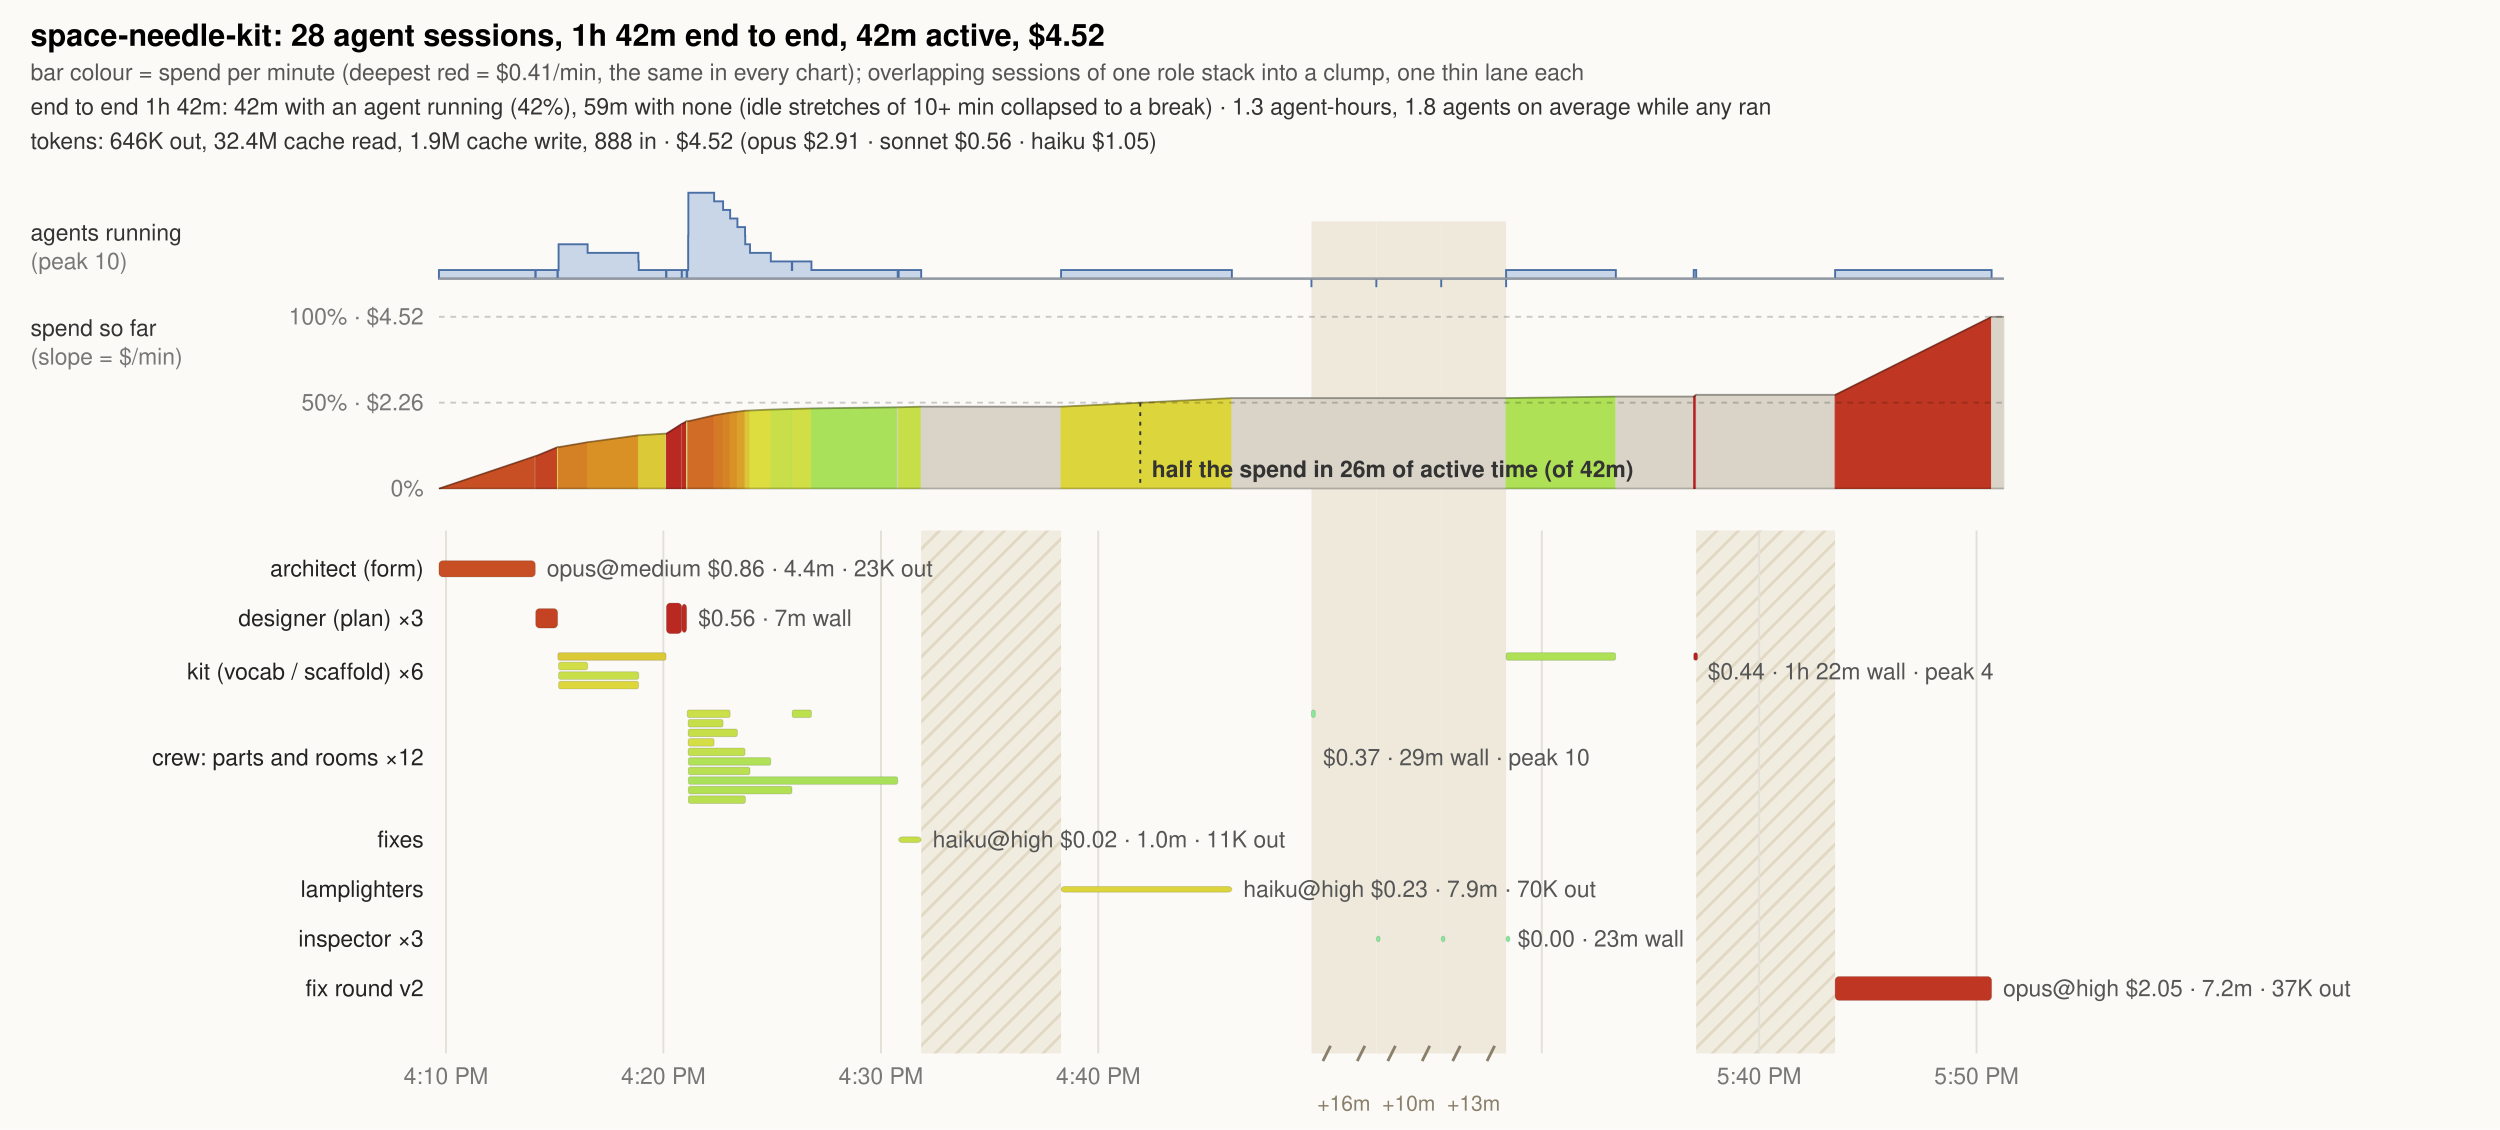
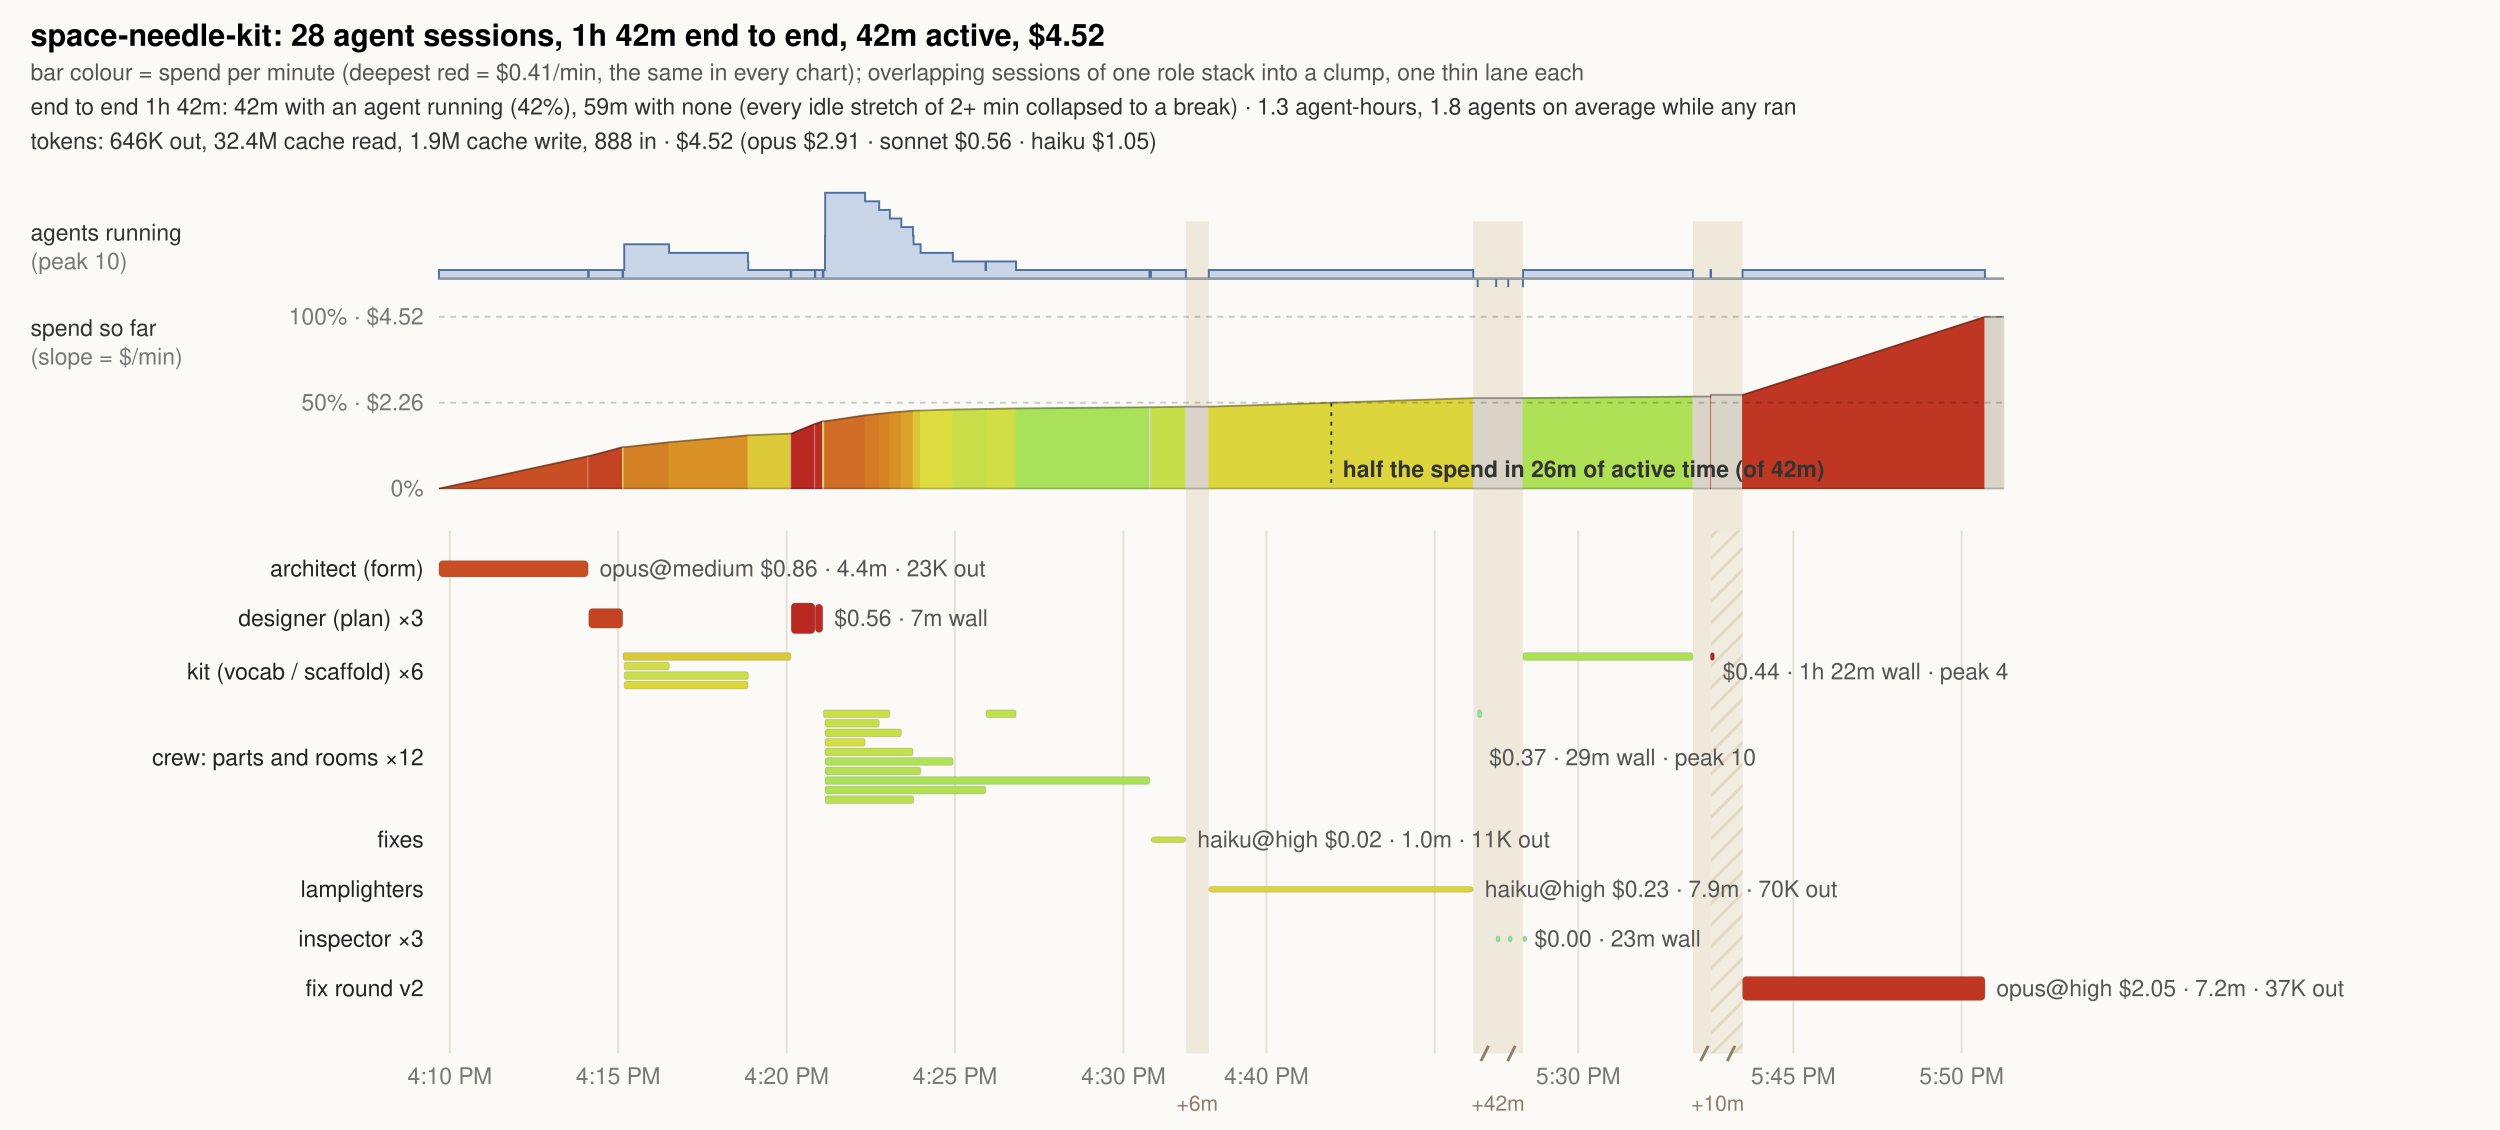
<svg xmlns="http://www.w3.org/2000/svg" width="1310" height="592" font-family="Helvetica,Arial,sans-serif" font-size="12">
  <defs>
    <pattern id="idle" width="8" height="8" patternUnits="userSpaceOnUse" patternTransform="rotate(45)">
      <rect width="8" height="8" fill="#f1ece0" />
      <line x1="0" y1="0" x2="0" y2="8" stroke="#e2d9c4" stroke-width="3" />
    </pattern>
  </defs>
  <rect width="100%" height="100%" fill="#fbfaf7" />
-   <rect x="687.2" y="116" width="34.0" height="436" fill="#efe9dc" />
-   <rect x="721.2" y="116" width="34.0" height="436" fill="#efe9dc" />
-   <rect x="755.2" y="116" width="34.0" height="436" fill="#efe9dc" />
+   <rect x="621.4" y="116" width="12.0" height="436" fill="#efe9dc" />
+   <rect x="772.0" y="116" width="26.0" height="436" fill="#efe9dc" />
+   <rect x="887.1" y="116" width="26.0" height="436" fill="#efe9dc" />
  <text x="16" y="24" font-size="16" font-weight="bold">space-needle-kit: 28 agent sessions, 1h 42m end to end, 42m active, $4.52</text>
  <text x="16" y="42" fill="#555">bar colour = spend per minute (deepest red = $0.41/min, the same in every chart); overlapping sessions of one role stack into a clump, one thin lane each</text>
-   <text x="16" y="60" fill="#333">end to end 1h 42m: 42m with an agent running (42%), 59m with none (idle stretches of 10+ min collapsed to a break) · 1.3 agent-hours, 1.8 agents on average while any ran</text>
+   <text x="16" y="60" fill="#333">end to end 1h 42m: 42m with an agent running (42%), 59m with none (every idle stretch of 2+ min collapsed to a break) · 1.3 agent-hours, 1.8 agents on average while any ran</text>
  <text x="16" y="78" fill="#333">tokens: 646K out, 32.4M cache read, 1.9M cache write, 888 in · $4.52 (opus $2.91 · sonnet $0.56 · haiku $1.05)</text>
  <text x="16" y="126" fill="#333">agents running</text>
  <text x="16" y="141" fill="#777">(peak 10)</text>
-   <polygon points="230,146 230.0,146.0 230.0,141.5 280.5,141.5 280.5,146.0 280.7,146.0 280.7,141.5 292.1,141.5 292.1,146.0 292.3,146.0 292.3,141.5 292.7,141.5 292.7,137.0 292.7,137.0 292.7,132.5 292.7,132.5 292.7,128.0 307.9,128.0 307.9,132.5 334.5,132.5 334.5,137.0 334.7,137.0 334.7,141.5 349.0,141.5 349.0,146.0 349.2,146.0 349.2,141.5 357.2,141.5 357.2,146.0 357.3,146.0 357.3,141.5 359.8,141.5 359.8,146.0 360.1,146.0 360.1,141.5 360.6,141.5 360.6,137.0 360.6,137.0 360.6,132.5 360.6,132.5 360.6,128.0 360.6,128.0 360.6,123.5 360.7,123.5 360.7,119.0 360.7,119.0 360.7,114.5 360.7,114.5 360.7,110.0 360.7,110.0 360.7,105.5 360.7,105.5 360.7,101.0 374.2,101.0 374.2,105.5 378.9,105.5 378.9,110.0 382.6,110.0 382.6,114.5 386.4,114.5 386.4,119.0 390.4,119.0 390.4,123.5 390.5,123.5 390.5,128.0 393.0,128.0 393.0,132.5 403.9,132.5 403.9,137.0 414.9,137.0 414.9,141.5 415.1,141.5 415.1,137.0 425.2,137.0 425.2,141.5 470.4,141.5 470.4,146.0 470.9,146.0 470.9,141.5 482.7,141.5 482.7,146.0 556.0,146.0 556.0,141.5 645.5,141.5 645.5,146.0 687.2,146.0 687.2,150.5 687.2,150.5 687.2,146.0 721.2,146.0 721.2,150.5 721.2,150.5 721.2,146.0 755.2,146.0 755.2,150.5 755.2,150.5 755.2,146.0 789.2,146.0 789.2,150.5 789.2,150.5 789.2,146.0 789.2,146.0 789.2,141.5 846.7,141.5 846.7,146.0 887.5,146.0 887.5,141.5 888.8,141.5 888.8,146.0 961.6,146.0 961.6,141.5 1043.6,141.5 1043.6,146.0 1050,146" fill="#c9d6e8" stroke="#4a6fa5" stroke-width="1" />
+   <polygon points="230,146 230.0,146.0 230.0,141.5 308.2,141.5 308.2,146.0 308.5,146.0 308.5,141.5 326.2,141.5 326.2,146.0 326.5,146.0 326.5,141.5 327.1,141.5 327.1,137.0 327.1,137.0 327.1,132.5 327.1,132.5 327.1,128.0 350.6,128.0 350.6,132.5 391.9,132.5 391.9,137.0 392.1,137.0 392.1,141.5 414.3,141.5 414.3,146.0 414.6,146.0 414.6,141.5 427.0,141.5 427.0,146.0 427.2,146.0 427.2,141.5 431.1,141.5 431.1,146.0 431.5,146.0 431.5,141.5 432.3,141.5 432.3,137.0 432.3,137.0 432.3,132.5 432.3,132.5 432.3,128.0 432.3,128.0 432.3,123.5 432.4,123.5 432.4,119.0 432.4,119.0 432.4,114.5 432.4,114.5 432.4,110.0 432.4,110.0 432.4,105.5 432.4,105.5 432.4,101.0 453.3,101.0 453.3,105.5 460.7,105.5 460.7,110.0 466.3,110.0 466.3,114.5 472.3,114.5 472.3,119.0 478.4,119.0 478.4,123.5 478.7,123.5 478.7,128.0 482.4,128.0 482.4,132.5 499.3,132.5 499.3,137.0 516.4,137.0 516.4,141.5 516.7,141.5 516.7,137.0 532.4,137.0 532.4,141.5 602.3,141.5 602.3,146.0 603.1,146.0 603.1,141.5 621.4,141.5 621.4,146.0 633.4,146.0 633.4,141.5 772.0,141.5 772.0,146.0 774.3,146.0 774.3,150.5 774.3,150.5 774.3,146.0 784.0,146.0 784.0,150.5 784.0,150.5 784.0,146.0 790.3,146.0 790.3,150.5 790.3,150.5 790.3,146.0 798.0,146.0 798.0,150.5 798.0,150.5 798.0,146.0 798.1,146.0 798.1,141.5 887.1,141.5 887.1,146.0 896.3,146.0 896.3,141.5 896.6,141.5 896.6,146.0 913.1,146.0 913.1,141.5 1040.1,141.5 1040.1,146.0 1050,146" fill="#c9d6e8" stroke="#4a6fa5" stroke-width="1" />
  <line x1="230" y1="146" x2="1050" y2="146" stroke="#999" />
-   <rect x="482.7" y="278" width="73.3" height="274" fill="url(#idle)" />
-   <rect x="888.8" y="278" width="72.8" height="274" fill="url(#idle)" />
-   <polygon points="230.0,256 230.0,256.0 280.5,239.0 280.5,256" fill="hsl(16,70%,46%)" stroke="hsl(16,70%,46%)" stroke-width="0.5" />
-   <polygon points="280.5,256 280.5,239.0 280.7,239.0 280.7,256" fill="#d9d4c7" stroke="#d9d4c7" stroke-width="0.5" />
-   <polygon points="280.7,256 280.7,239.0 292.1,234.3 292.1,256" fill="hsl(12,70%,45%)" stroke="hsl(12,70%,45%)" stroke-width="0.5" />
-   <polygon points="292.1,256 292.1,234.3 292.3,234.3 292.3,256" fill="#d9d4c7" stroke="#d9d4c7" stroke-width="0.5" />
-   <polygon points="292.3,256 292.3,234.3 292.7,234.3 292.7,256" fill="hsl(53,70%,54%)" stroke="hsl(53,70%,54%)" stroke-width="0.5" />
-   <polygon points="292.7,256 292.7,234.3 292.7,234.3 292.7,256" fill="hsl(43,70%,52%)" stroke="hsl(43,70%,52%)" stroke-width="0.5" />
-   <polygon points="292.7,256 292.7,234.3 292.7,234.3 292.7,256" fill="hsl(38,70%,51%)" stroke="hsl(38,70%,51%)" stroke-width="0.5" />
-   <polygon points="292.7,256 292.7,234.3 307.9,231.7 307.9,256" fill="hsl(31,70%,49%)" stroke="hsl(31,70%,49%)" stroke-width="0.5" />
-   <polygon points="307.9,256 307.9,231.7 334.5,228.1 334.5,256" fill="hsl(36,70%,50%)" stroke="hsl(36,70%,50%)" stroke-width="0.5" />
-   <polygon points="334.5,256 334.5,228.1 334.7,228.1 334.7,256" fill="hsl(45,70%,52%)" stroke="hsl(45,70%,52%)" stroke-width="0.5" />
-   <polygon points="334.7,256 334.7,228.1 349.0,227.2 349.0,256" fill="hsl(53,70%,54%)" stroke="hsl(53,70%,54%)" stroke-width="0.5" />
-   <polygon points="349.0,256 349.0,227.2 349.2,227.2 349.2,256" fill="#d9d4c7" stroke="#d9d4c7" stroke-width="0.5" />
-   <polygon points="349.2,256 349.2,227.2 357.2,222.1 357.2,256" fill="hsl(3,70%,43%)" stroke="hsl(3,70%,43%)" stroke-width="0.5" />
-   <polygon points="357.2,256 357.2,222.1 357.3,222.1 357.3,256" fill="#d9d4c7" stroke="#d9d4c7" stroke-width="0.5" />
-   <polygon points="357.3,256 357.3,222.1 359.8,220.7 359.8,256" fill="hsl(4,70%,43%)" stroke="hsl(4,70%,43%)" stroke-width="0.5" />
-   <polygon points="359.8,256 359.8,220.7 360.1,220.7 360.1,256" fill="#d9d4c7" stroke="#d9d4c7" stroke-width="0.5" />
-   <polygon points="360.1,256 360.1,220.7 360.6,220.7 360.6,256" fill="hsl(68,70%,58%)" stroke="hsl(68,70%,58%)" stroke-width="0.5" />
-   <polygon points="360.6,256 360.6,220.7 360.6,220.7 360.6,256" fill="hsl(55,70%,55%)" stroke="hsl(55,70%,55%)" stroke-width="0.5" />
-   <polygon points="360.6,256 360.6,220.7 360.6,220.7 360.6,256" fill="hsl(47,70%,53%)" stroke="hsl(47,70%,53%)" stroke-width="0.5" />
-   <polygon points="360.6,256 360.6,220.7 360.6,220.7 360.6,256" fill="hsl(39,70%,51%)" stroke="hsl(39,70%,51%)" stroke-width="0.5" />
-   <polygon points="360.6,256 360.6,220.7 360.7,220.7 360.7,256" fill="hsl(35,70%,50%)" stroke="hsl(35,70%,50%)" stroke-width="0.5" />
-   <polygon points="360.7,256 360.7,220.7 360.7,220.7 360.7,256" fill="hsl(33,70%,50%)" stroke="hsl(33,70%,50%)" stroke-width="0.5" />
-   <polygon points="360.7,256 360.7,220.7 360.7,220.7 360.7,256" fill="hsl(30,70%,49%)" stroke="hsl(30,70%,49%)" stroke-width="0.5" />
-   <polygon points="360.7,256 360.7,220.7 360.7,220.7 360.7,256" fill="hsl(29,70%,49%)" stroke="hsl(29,70%,49%)" stroke-width="0.5" />
-   <polygon points="360.7,256 360.7,220.7 360.7,220.7 360.7,256" fill="hsl(27,70%,48%)" stroke="hsl(27,70%,48%)" stroke-width="0.5" />
-   <polygon points="360.7,256 360.7,220.7 374.2,217.6 374.2,256" fill="hsl(25,70%,48%)" stroke="hsl(25,70%,48%)" stroke-width="0.5" />
-   <polygon points="374.2,256 374.2,217.6 378.9,216.8 378.9,256" fill="hsl(29,70%,49%)" stroke="hsl(29,70%,49%)" stroke-width="0.5" />
-   <polygon points="378.9,256 378.9,216.8 382.6,216.2 382.6,256" fill="hsl(32,70%,49%)" stroke="hsl(32,70%,49%)" stroke-width="0.5" />
-   <polygon points="382.6,256 382.6,216.2 386.4,215.7 386.4,256" fill="hsl(36,70%,50%)" stroke="hsl(36,70%,50%)" stroke-width="0.5" />
-   <polygon points="386.4,256 386.4,215.7 390.4,215.2 390.4,256" fill="hsl(41,70%,51%)" stroke="hsl(41,70%,51%)" stroke-width="0.5" />
-   <polygon points="390.4,256 390.4,215.2 390.5,215.2 390.5,256" fill="hsl(47,70%,53%)" stroke="hsl(47,70%,53%)" stroke-width="0.5" />
-   <polygon points="390.5,256 390.5,215.2 393.0,215.1 393.0,256" fill="hsl(52,70%,54%)" stroke="hsl(52,70%,54%)" stroke-width="0.5" />
-   <polygon points="393.0,256 393.0,215.1 403.9,214.6 403.9,256" fill="hsl(60,70%,56%)" stroke="hsl(60,70%,56%)" stroke-width="0.5" />
-   <polygon points="403.9,256 403.9,214.6 414.9,214.3 414.9,256" fill="hsl(69,70%,58%)" stroke="hsl(69,70%,58%)" stroke-width="0.5" />
-   <polygon points="414.9,256 414.9,214.3 415.1,214.3 415.1,256" fill="hsl(85,70%,62%)" stroke="hsl(85,70%,62%)" stroke-width="0.5" />
-   <polygon points="415.1,256 415.1,214.3 425.2,214.0 425.2,256" fill="hsl(65,70%,57%)" stroke="hsl(65,70%,57%)" stroke-width="0.5" />
-   <polygon points="425.2,256 425.2,214.0 470.4,213.4 470.4,256" fill="hsl(85,70%,62%)" stroke="hsl(85,70%,62%)" stroke-width="0.5" />
-   <polygon points="470.4,256 470.4,213.4 470.9,213.4 470.9,256" fill="#d9d4c7" stroke="#d9d4c7" stroke-width="0.5" />
-   <polygon points="470.9,256 470.9,213.4 482.7,213.1 482.7,256" fill="hsl(70,70%,58%)" stroke="hsl(70,70%,58%)" stroke-width="0.5" />
-   <polygon points="482.7,256 482.7,213.1 556.0,213.1 556.0,256" fill="#d9d4c7" stroke="#d9d4c7" stroke-width="0.5" />
-   <polygon points="556.0,256 556.0,213.1 645.5,208.6 645.5,256" fill="hsl(57,70%,55%)" stroke="hsl(57,70%,55%)" stroke-width="0.5" />
-   <polygon points="645.5,256 645.5,208.6 687.2,208.6 687.2,256" fill="#d9d4c7" stroke="#d9d4c7" stroke-width="0.5" />
-   <polygon points="687.2,256 687.2,208.6 721.2,208.6 721.2,256" fill="#d9d4c7" stroke="#d9d4c7" stroke-width="0.5" />
-   <polygon points="721.2,256 721.2,208.6 755.2,208.6 755.2,256" fill="#d9d4c7" stroke="#d9d4c7" stroke-width="0.5" />
-   <polygon points="755.2,256 755.2,208.6 789.2,208.6 789.2,256" fill="#d9d4c7" stroke="#d9d4c7" stroke-width="0.5" />
-   <polygon points="789.2,256 789.2,208.6 789.2,208.6 789.2,256" fill="#d9d4c7" stroke="#d9d4c7" stroke-width="0.5" />
-   <polygon points="789.2,256 789.2,208.6 846.7,207.8 846.7,256" fill="hsl(82,70%,61%)" stroke="hsl(82,70%,61%)" stroke-width="0.5" />
-   <polygon points="846.7,256 846.7,207.8 887.5,207.8 887.5,256" fill="#d9d4c7" stroke="#d9d4c7" stroke-width="0.5" />
-   <polygon points="887.5,256 887.5,207.8 888.8,206.9 888.8,256" fill="hsl(0,70%,42%)" stroke="hsl(0,70%,42%)" stroke-width="0.5" />
-   <polygon points="888.8,256 888.8,206.9 961.6,206.9 961.6,256" fill="#d9d4c7" stroke="#d9d4c7" stroke-width="0.5" />
-   <polygon points="961.6,256 961.6,206.9 1043.6,166.0 1043.6,256" fill="hsl(8,70%,44%)" stroke="hsl(8,70%,44%)" stroke-width="0.5" />
-   <polygon points="1043.6,256 1043.6,166.0 1050.0,166.0 1050.0,256" fill="#d9d4c7" stroke="#d9d4c7" stroke-width="0.5" />
-   <polyline points="230.0,256.0 280.5,239.0 280.5,239.0 280.7,239.0 280.7,239.0 292.1,234.3 292.1,234.3 292.3,234.3 292.3,234.3 292.7,234.3 292.7,234.3 292.7,234.3 292.7,234.3 292.7,234.3 292.7,234.3 307.9,231.7 307.9,231.7 334.5,228.1 334.5,228.1 334.7,228.1 334.7,228.1 349.0,227.2 349.0,227.2 349.2,227.2 349.2,227.2 357.2,222.1 357.2,222.1 357.3,222.1 357.3,222.1 359.8,220.7 359.8,220.7 360.1,220.7 360.1,220.7 360.6,220.7 360.6,220.7 360.6,220.7 360.6,220.7 360.6,220.7 360.6,220.7 360.6,220.7 360.6,220.7 360.7,220.7 360.7,220.7 360.7,220.7 360.7,220.7 360.7,220.7 360.7,220.7 360.7,220.7 360.7,220.7 360.7,220.7 360.7,220.7 374.2,217.6 374.2,217.6 378.9,216.8 378.9,216.8 382.6,216.2 382.6,216.2 386.4,215.7 386.4,215.7 390.4,215.2 390.4,215.2 390.5,215.2 390.5,215.2 393.0,215.1 393.0,215.1 403.9,214.6 403.9,214.6 414.9,214.3 414.9,214.3 415.1,214.3 415.1,214.3 425.2,214.0 425.2,214.0 470.4,213.4 470.4,213.4 470.9,213.4 470.9,213.4 482.7,213.1 482.7,213.1 556.0,213.1 556.0,213.1 645.5,208.6 645.5,208.6 687.2,208.6 687.2,208.6 721.2,208.6 721.2,208.6 755.2,208.6 755.2,208.6 789.2,208.6 789.2,208.6 789.2,208.6 789.2,208.6 846.7,207.8 846.7,207.8 887.5,207.8 887.5,207.8 888.8,206.9 888.8,206.9 961.6,206.9 961.6,206.9 1043.6,166.0 1043.6,166.0 1050.0,166.0" fill="none" stroke="#0005" stroke-width="1" />
+   <rect x="896.6" y="278" width="16.5" height="274" fill="url(#idle)" />
+   <polygon points="230.0,256 230.0,256.0 308.2,239.0 308.2,256" fill="hsl(16,70%,46%)" stroke="hsl(16,70%,46%)" stroke-width="0.5" />
+   <polygon points="308.2,256 308.2,239.0 308.5,239.0 308.5,256" fill="#d9d4c7" stroke="#d9d4c7" stroke-width="0.5" />
+   <polygon points="308.5,256 308.5,239.0 326.2,234.3 326.2,256" fill="hsl(12,70%,45%)" stroke="hsl(12,70%,45%)" stroke-width="0.5" />
+   <polygon points="326.2,256 326.2,234.3 326.5,234.3 326.5,256" fill="#d9d4c7" stroke="#d9d4c7" stroke-width="0.5" />
+   <polygon points="326.5,256 326.5,234.3 327.1,234.3 327.1,256" fill="hsl(53,70%,54%)" stroke="hsl(53,70%,54%)" stroke-width="0.5" />
+   <polygon points="327.1,256 327.1,234.3 327.1,234.3 327.1,256" fill="hsl(43,70%,52%)" stroke="hsl(43,70%,52%)" stroke-width="0.5" />
+   <polygon points="327.1,256 327.1,234.3 327.1,234.3 327.1,256" fill="hsl(38,70%,51%)" stroke="hsl(38,70%,51%)" stroke-width="0.5" />
+   <polygon points="327.1,256 327.1,234.3 350.6,231.7 350.6,256" fill="hsl(31,70%,49%)" stroke="hsl(31,70%,49%)" stroke-width="0.5" />
+   <polygon points="350.6,256 350.6,231.7 391.9,228.1 391.9,256" fill="hsl(36,70%,50%)" stroke="hsl(36,70%,50%)" stroke-width="0.5" />
+   <polygon points="391.9,256 391.9,228.1 392.1,228.1 392.1,256" fill="hsl(45,70%,52%)" stroke="hsl(45,70%,52%)" stroke-width="0.5" />
+   <polygon points="392.1,256 392.1,228.1 414.3,227.2 414.3,256" fill="hsl(53,70%,54%)" stroke="hsl(53,70%,54%)" stroke-width="0.5" />
+   <polygon points="414.3,256 414.3,227.2 414.6,227.2 414.6,256" fill="#d9d4c7" stroke="#d9d4c7" stroke-width="0.5" />
+   <polygon points="414.6,256 414.6,227.2 427.0,222.1 427.0,256" fill="hsl(3,70%,43%)" stroke="hsl(3,70%,43%)" stroke-width="0.5" />
+   <polygon points="427.0,256 427.0,222.1 427.2,222.1 427.2,256" fill="#d9d4c7" stroke="#d9d4c7" stroke-width="0.5" />
+   <polygon points="427.2,256 427.2,222.1 431.1,220.7 431.1,256" fill="hsl(4,70%,43%)" stroke="hsl(4,70%,43%)" stroke-width="0.5" />
+   <polygon points="431.1,256 431.1,220.7 431.5,220.7 431.5,256" fill="#d9d4c7" stroke="#d9d4c7" stroke-width="0.5" />
+   <polygon points="431.5,256 431.5,220.7 432.3,220.7 432.3,256" fill="hsl(68,70%,58%)" stroke="hsl(68,70%,58%)" stroke-width="0.5" />
+   <polygon points="432.3,256 432.3,220.7 432.3,220.7 432.3,256" fill="hsl(55,70%,55%)" stroke="hsl(55,70%,55%)" stroke-width="0.5" />
+   <polygon points="432.3,256 432.3,220.7 432.3,220.7 432.3,256" fill="hsl(47,70%,53%)" stroke="hsl(47,70%,53%)" stroke-width="0.5" />
+   <polygon points="432.3,256 432.3,220.7 432.3,220.7 432.3,256" fill="hsl(39,70%,51%)" stroke="hsl(39,70%,51%)" stroke-width="0.5" />
+   <polygon points="432.3,256 432.3,220.7 432.4,220.7 432.4,256" fill="hsl(35,70%,50%)" stroke="hsl(35,70%,50%)" stroke-width="0.5" />
+   <polygon points="432.4,256 432.4,220.7 432.4,220.7 432.4,256" fill="hsl(33,70%,50%)" stroke="hsl(33,70%,50%)" stroke-width="0.5" />
+   <polygon points="432.4,256 432.4,220.7 432.4,220.7 432.4,256" fill="hsl(30,70%,49%)" stroke="hsl(30,70%,49%)" stroke-width="0.5" />
+   <polygon points="432.4,256 432.4,220.7 432.4,220.7 432.4,256" fill="hsl(29,70%,49%)" stroke="hsl(29,70%,49%)" stroke-width="0.5" />
+   <polygon points="432.4,256 432.4,220.7 432.4,220.7 432.4,256" fill="hsl(27,70%,48%)" stroke="hsl(27,70%,48%)" stroke-width="0.5" />
+   <polygon points="432.4,256 432.4,220.7 453.3,217.6 453.3,256" fill="hsl(25,70%,48%)" stroke="hsl(25,70%,48%)" stroke-width="0.5" />
+   <polygon points="453.3,256 453.3,217.6 460.7,216.8 460.7,256" fill="hsl(29,70%,49%)" stroke="hsl(29,70%,49%)" stroke-width="0.5" />
+   <polygon points="460.7,256 460.7,216.8 466.3,216.2 466.3,256" fill="hsl(32,70%,49%)" stroke="hsl(32,70%,49%)" stroke-width="0.5" />
+   <polygon points="466.3,256 466.3,216.2 472.3,215.7 472.3,256" fill="hsl(36,70%,50%)" stroke="hsl(36,70%,50%)" stroke-width="0.5" />
+   <polygon points="472.3,256 472.3,215.7 478.4,215.2 478.4,256" fill="hsl(41,70%,51%)" stroke="hsl(41,70%,51%)" stroke-width="0.5" />
+   <polygon points="478.4,256 478.4,215.2 478.7,215.2 478.7,256" fill="hsl(47,70%,53%)" stroke="hsl(47,70%,53%)" stroke-width="0.5" />
+   <polygon points="478.7,256 478.7,215.2 482.4,215.1 482.4,256" fill="hsl(52,70%,54%)" stroke="hsl(52,70%,54%)" stroke-width="0.5" />
+   <polygon points="482.4,256 482.4,215.1 499.3,214.6 499.3,256" fill="hsl(60,70%,56%)" stroke="hsl(60,70%,56%)" stroke-width="0.5" />
+   <polygon points="499.3,256 499.3,214.6 516.4,214.3 516.4,256" fill="hsl(69,70%,58%)" stroke="hsl(69,70%,58%)" stroke-width="0.5" />
+   <polygon points="516.4,256 516.4,214.3 516.7,214.3 516.7,256" fill="hsl(85,70%,62%)" stroke="hsl(85,70%,62%)" stroke-width="0.5" />
+   <polygon points="516.7,256 516.7,214.3 532.4,214.0 532.4,256" fill="hsl(65,70%,57%)" stroke="hsl(65,70%,57%)" stroke-width="0.5" />
+   <polygon points="532.4,256 532.4,214.0 602.3,213.4 602.3,256" fill="hsl(85,70%,62%)" stroke="hsl(85,70%,62%)" stroke-width="0.5" />
+   <polygon points="602.3,256 602.3,213.4 603.1,213.4 603.1,256" fill="#d9d4c7" stroke="#d9d4c7" stroke-width="0.5" />
+   <polygon points="603.1,256 603.1,213.4 621.4,213.1 621.4,256" fill="hsl(70,70%,58%)" stroke="hsl(70,70%,58%)" stroke-width="0.5" />
+   <polygon points="621.4,256 621.4,213.1 633.4,213.1 633.4,256" fill="#d9d4c7" stroke="#d9d4c7" stroke-width="0.5" />
+   <polygon points="633.4,256 633.4,213.1 772.0,208.6 772.0,256" fill="hsl(57,70%,55%)" stroke="hsl(57,70%,55%)" stroke-width="0.5" />
+   <polygon points="772.0,256 772.0,208.6 774.3,208.6 774.3,256" fill="#d9d4c7" stroke="#d9d4c7" stroke-width="0.5" />
+   <polygon points="774.3,256 774.3,208.6 784.0,208.6 784.0,256" fill="#d9d4c7" stroke="#d9d4c7" stroke-width="0.5" />
+   <polygon points="784.0,256 784.0,208.6 790.3,208.6 790.3,256" fill="#d9d4c7" stroke="#d9d4c7" stroke-width="0.5" />
+   <polygon points="790.3,256 790.3,208.6 798.0,208.6 798.0,256" fill="#d9d4c7" stroke="#d9d4c7" stroke-width="0.5" />
+   <polygon points="798.0,256 798.0,208.6 798.1,208.6 798.1,256" fill="#d9d4c7" stroke="#d9d4c7" stroke-width="0.5" />
+   <polygon points="798.1,256 798.1,208.6 887.1,207.8 887.1,256" fill="hsl(82,70%,61%)" stroke="hsl(82,70%,61%)" stroke-width="0.5" />
+   <polygon points="887.1,256 887.1,207.8 896.3,207.8 896.3,256" fill="#d9d4c7" stroke="#d9d4c7" stroke-width="0.5" />
+   <polygon points="896.3,256 896.3,207.8 896.6,206.9 896.6,256" fill="hsl(0,70%,42%)" stroke="hsl(0,70%,42%)" stroke-width="0.5" />
+   <polygon points="896.6,256 896.6,206.9 913.1,206.9 913.1,256" fill="#d9d4c7" stroke="#d9d4c7" stroke-width="0.5" />
+   <polygon points="913.1,256 913.1,206.9 1040.1,166.0 1040.1,256" fill="hsl(8,70%,44%)" stroke="hsl(8,70%,44%)" stroke-width="0.5" />
+   <polygon points="1040.1,256 1040.1,166.0 1050.0,166.0 1050.0,256" fill="#d9d4c7" stroke="#d9d4c7" stroke-width="0.5" />
+   <polyline points="230.0,256.0 308.2,239.0 308.2,239.0 308.5,239.0 308.5,239.0 326.2,234.3 326.2,234.3 326.5,234.3 326.5,234.3 327.1,234.3 327.1,234.3 327.1,234.3 327.1,234.3 327.1,234.3 327.1,234.3 350.6,231.7 350.6,231.7 391.9,228.1 391.9,228.1 392.1,228.1 392.1,228.1 414.3,227.2 414.3,227.2 414.6,227.2 414.6,227.2 427.0,222.1 427.0,222.1 427.2,222.1 427.2,222.1 431.1,220.7 431.1,220.7 431.5,220.7 431.5,220.7 432.3,220.7 432.3,220.7 432.3,220.7 432.3,220.7 432.3,220.7 432.3,220.7 432.3,220.7 432.3,220.7 432.4,220.7 432.4,220.7 432.4,220.7 432.4,220.7 432.4,220.7 432.4,220.7 432.4,220.7 432.4,220.7 432.4,220.7 432.4,220.7 453.3,217.6 453.3,217.6 460.7,216.8 460.7,216.8 466.3,216.2 466.3,216.2 472.3,215.7 472.3,215.7 478.4,215.2 478.4,215.2 478.7,215.2 478.7,215.2 482.4,215.1 482.4,215.1 499.3,214.6 499.3,214.6 516.4,214.3 516.4,214.3 516.7,214.3 516.7,214.3 532.4,214.0 532.4,214.0 602.3,213.4 602.3,213.4 603.1,213.4 603.1,213.4 621.4,213.1 621.4,213.1 633.4,213.1 633.4,213.1 772.0,208.6 772.0,208.6 774.3,208.6 774.3,208.6 784.0,208.6 784.0,208.6 790.3,208.6 790.3,208.6 798.0,208.6 798.0,208.6 798.1,208.6 798.1,208.6 887.1,207.8 887.1,207.8 896.3,207.8 896.3,207.8 896.6,206.9 896.6,206.9 913.1,206.9 913.1,206.9 1040.1,166.0 1040.1,166.0 1050.0,166.0" fill="none" stroke="#0005" stroke-width="1" />
  <text x="16" y="176" fill="#333">spend so far</text>
  <text x="16" y="191" fill="#777">(slope = $/min)</text>
  <line x1="230" y1="256" x2="1050" y2="256" stroke="#0003" stroke-dasharray="" />
  <text x="222" y="260" text-anchor="end" fill="#777">0%</text>
  <line x1="230" y1="211" x2="1050" y2="211" stroke="#0003" stroke-dasharray="3 3" />
  <text x="222" y="215" text-anchor="end" fill="#777">50% · $2.26</text>
  <line x1="230" y1="166" x2="1050" y2="166" stroke="#0003" stroke-dasharray="3 3" />
  <text x="222" y="170" text-anchor="end" fill="#777">100% · $4.52</text>
-   <line x1="597.5" y1="211" x2="597.5" y2="256" stroke="#333" stroke-dasharray="2 3" />
-   <text x="603.5" y="250" fill="#333" font-weight="bold">half the spend in 26m of active time (of 42m)</text>
-   <line x1="233.7" y1="278" x2="233.7" y2="552" stroke="#e3e0d8" />
-   <text x="233.7" y="568" text-anchor="middle" fill="#777">4:10 PM</text>
-   <line x1="347.6" y1="278" x2="347.6" y2="552" stroke="#e3e0d8" />
-   <text x="347.6" y="568" text-anchor="middle" fill="#777">4:20 PM</text>
-   <line x1="461.6" y1="278" x2="461.6" y2="552" stroke="#e3e0d8" />
-   <text x="461.6" y="568" text-anchor="middle" fill="#777">4:30 PM</text>
-   <line x1="575.5" y1="278" x2="575.5" y2="552" stroke="#e3e0d8" />
-   <text x="575.5" y="568" text-anchor="middle" fill="#777">4:40 PM</text>
-   <path d="M693.2,556 l4,-8 M711.2,556 l4,-8" stroke="#8a7f6a" stroke-width="1.5" />
-   <text x="704.2" y="582" text-anchor="middle" fill="#8a7f6a" font-size="11">+16m</text>
-   <path d="M727.2,556 l4,-8 M745.2,556 l4,-8" stroke="#8a7f6a" stroke-width="1.5" />
-   <text x="738.2" y="582" text-anchor="middle" fill="#8a7f6a" font-size="11">+10m</text>
-   <path d="M761.2,556 l4,-8 M779.2,556 l4,-8" stroke="#8a7f6a" stroke-width="1.5" />
-   <text x="772.2" y="582" text-anchor="middle" fill="#8a7f6a" font-size="11">+13m</text>
-   <line x1="807.9" y1="278" x2="807.9" y2="552" stroke="#e3e0d8" />
-   <line x1="921.8" y1="278" x2="921.8" y2="552" stroke="#e3e0d8" />
-   <text x="921.8" y="568" text-anchor="middle" fill="#777">5:40 PM</text>
-   <line x1="1035.7" y1="278" x2="1035.7" y2="552" stroke="#e3e0d8" />
-   <text x="1035.7" y="568" text-anchor="middle" fill="#777">5:50 PM</text>
+   <line x1="697.6" y1="211" x2="697.6" y2="256" stroke="#333" stroke-dasharray="2 3" />
+   <text x="703.6" y="250" fill="#333" font-weight="bold">half the spend in 26m of active time (of 42m)</text>
+   <line x1="235.7" y1="278" x2="235.7" y2="552" stroke="#e3e0d8" />
+   <text x="235.7" y="568" text-anchor="middle" fill="#777">4:10 PM</text>
+   <line x1="323.9" y1="278" x2="323.9" y2="552" stroke="#e3e0d8" />
+   <text x="323.9" y="568" text-anchor="middle" fill="#777">4:15 PM</text>
+   <line x1="412.2" y1="278" x2="412.2" y2="552" stroke="#e3e0d8" />
+   <text x="412.2" y="568" text-anchor="middle" fill="#777">4:20 PM</text>
+   <line x1="500.4" y1="278" x2="500.4" y2="552" stroke="#e3e0d8" />
+   <text x="500.4" y="568" text-anchor="middle" fill="#777">4:25 PM</text>
+   <line x1="588.7" y1="278" x2="588.7" y2="552" stroke="#e3e0d8" />
+   <text x="588.7" y="568" text-anchor="middle" fill="#777">4:30 PM</text>
+   <line x1="663.6" y1="278" x2="663.6" y2="552" stroke="#e3e0d8" />
+   <text x="663.6" y="568" text-anchor="middle" fill="#777">4:40 PM</text>
+   <line x1="751.8" y1="278" x2="751.8" y2="552" stroke="#e3e0d8" />
+   <path d="M776.0,556 l4,-8 M790.0,556 l4,-8" stroke="#8a7f6a" stroke-width="1.5" />
+   <line x1="827.0" y1="278" x2="827.0" y2="552" stroke="#e3e0d8" />
+   <text x="827.0" y="568" text-anchor="middle" fill="#777">5:30 PM</text>
+   <path d="M891.1,556 l4,-8 M905.1,556 l4,-8" stroke="#8a7f6a" stroke-width="1.5" />
+   <line x1="939.7" y1="278" x2="939.7" y2="552" stroke="#e3e0d8" />
+   <text x="939.7" y="568" text-anchor="middle" fill="#777">5:45 PM</text>
+   <line x1="1027.9" y1="278" x2="1027.9" y2="552" stroke="#e3e0d8" />
+   <text x="1027.9" y="568" text-anchor="middle" fill="#777">5:50 PM</text>
+   <text x="785.0" y="582" text-anchor="middle" fill="#8a7f6a" font-size="11">+42m</text>
+   <text x="900.1" y="582" text-anchor="middle" fill="#8a7f6a" font-size="11">+10m</text>
+   <text x="627.4" y="582" text-anchor="middle" fill="#8a7f6a" font-size="11">+6m</text>
  <text x="222" y="302" text-anchor="end" fill="#222">architect (form)</text>
-   <rect x="230.0" y="293.8" width="50.5" height="8.5" rx="2" fill="hsl(16,70%,46%)" stroke="#0002" stroke-width="0.5" />
-   <text x="286.5" y="302" fill="#555">opus@medium $0.86 · 4.4m · 23K out</text>
+   <rect x="230.0" y="293.8" width="78.2" height="8.5" rx="2" fill="hsl(16,70%,46%)" stroke="#0002" stroke-width="0.5" />
+   <text x="314.2" y="302" fill="#555">opus@medium $0.86 · 4.4m · 23K out</text>
  <text x="222" y="328" text-anchor="end" fill="#222">designer (plan) ×3</text>
-   <rect x="280.7" y="318.9" width="11.5" height="10.2" rx="2" fill="hsl(12,70%,45%)" stroke="#0002" stroke-width="0.5" />
-   <rect x="349.2" y="316.0" width="8.0" height="16.0" rx="2" fill="hsl(3,70%,43%)" stroke="#0002" stroke-width="0.5" />
-   <rect x="357.3" y="316.6" width="2.5" height="14.8" rx="2" fill="hsl(4,70%,43%)" stroke="#0002" stroke-width="0.5" />
-   <text x="365.8" y="328" fill="#555">$0.56 · 7m wall</text>
+   <rect x="308.5" y="318.9" width="17.8" height="10.2" rx="2" fill="hsl(12,70%,45%)" stroke="#0002" stroke-width="0.5" />
+   <rect x="414.6" y="316.0" width="12.4" height="16.0" rx="2" fill="hsl(3,70%,43%)" stroke="#0002" stroke-width="0.5" />
+   <rect x="427.2" y="316.6" width="3.9" height="14.8" rx="2" fill="hsl(4,70%,43%)" stroke="#0002" stroke-width="0.5" />
+   <text x="437.1" y="328" fill="#555">$0.56 · 7m wall</text>
  <text x="222" y="356" text-anchor="end" fill="#222">kit (vocab / scaffold) ×6</text>
-   <rect x="292.3" y="342.0" width="56.7" height="4.0" rx="1" fill="hsl(53,70%,54%)" stroke="#0002" stroke-width="0.5" />
-   <rect x="292.7" y="347.0" width="15.2" height="4.0" rx="1" fill="hsl(65,70%,57%)" stroke="#0002" stroke-width="0.5" />
-   <rect x="292.7" y="352.0" width="42.0" height="4.0" rx="1" fill="hsl(69,70%,58%)" stroke="#0002" stroke-width="0.5" />
-   <rect x="292.7" y="357.0" width="41.9" height="4.0" rx="1" fill="hsl(58,70%,55%)" stroke="#0002" stroke-width="0.5" />
-   <rect x="789.2" y="342.0" width="57.4" height="4.0" rx="1" fill="hsl(82,70%,61%)" stroke="#0002" stroke-width="0.5" />
-   <rect x="887.5" y="342.0" width="2.0" height="4.0" rx="1" fill="hsl(0,70%,42%)" stroke="#0002" stroke-width="0.5" />
-   <text x="894.8" y="356" fill="#555">$0.44 · 1h 22m wall · peak 4</text>
+   <rect x="326.5" y="342.0" width="87.9" height="4.0" rx="1" fill="hsl(53,70%,54%)" stroke="#0002" stroke-width="0.5" />
+   <rect x="327.1" y="347.0" width="23.6" height="4.0" rx="1" fill="hsl(65,70%,57%)" stroke="#0002" stroke-width="0.5" />
+   <rect x="327.1" y="352.0" width="65.0" height="4.0" rx="1" fill="hsl(69,70%,58%)" stroke="#0002" stroke-width="0.5" />
+   <rect x="327.1" y="357.0" width="64.8" height="4.0" rx="1" fill="hsl(58,70%,55%)" stroke="#0002" stroke-width="0.5" />
+   <rect x="798.1" y="342.0" width="88.9" height="4.0" rx="1" fill="hsl(82,70%,61%)" stroke="#0002" stroke-width="0.5" />
+   <rect x="896.3" y="342.0" width="2.0" height="4.0" rx="1" fill="hsl(0,70%,42%)" stroke="#0002" stroke-width="0.5" />
+   <text x="902.6" y="356" fill="#555">$0.44 · 1h 22m wall · peak 4</text>
  <text x="222" y="401" text-anchor="end" fill="#222">crew: parts and rooms ×12</text>
-   <rect x="360.1" y="372.0" width="22.5" height="4.0" rx="1" fill="hsl(68,70%,58%)" stroke="#0002" stroke-width="0.5" />
-   <rect x="360.6" y="377.0" width="18.3" height="4.0" rx="1" fill="hsl(70,70%,58%)" stroke="#0002" stroke-width="0.5" />
-   <rect x="360.6" y="382.0" width="25.8" height="4.0" rx="1" fill="hsl(70,70%,58%)" stroke="#0002" stroke-width="0.5" />
-   <rect x="360.6" y="387.0" width="13.6" height="4.0" rx="1" fill="hsl(63,70%,57%)" stroke="#0002" stroke-width="0.5" />
-   <rect x="360.6" y="392.0" width="29.8" height="4.0" rx="1" fill="hsl(72,70%,59%)" stroke="#0002" stroke-width="0.5" />
-   <rect x="360.7" y="397.0" width="43.2" height="4.0" rx="1" fill="hsl(81,70%,61%)" stroke="#0002" stroke-width="0.5" />
-   <rect x="360.7" y="402.0" width="32.3" height="4.0" rx="1" fill="hsl(77,70%,60%)" stroke="#0002" stroke-width="0.5" />
-   <rect x="360.7" y="407.0" width="109.7" height="4.0" rx="1" fill="hsl(85,70%,62%)" stroke="#0002" stroke-width="0.5" />
-   <rect x="360.7" y="412.0" width="54.3" height="4.0" rx="1" fill="hsl(80,70%,60%)" stroke="#0002" stroke-width="0.5" />
-   <rect x="360.7" y="417.0" width="29.9" height="4.0" rx="1" fill="hsl(76,70%,60%)" stroke="#0002" stroke-width="0.5" />
-   <rect x="415.1" y="372.0" width="10.1" height="4.0" rx="1" fill="hsl(74,70%,59%)" stroke="#0002" stroke-width="0.5" />
-   <rect x="687.2" y="372.0" width="2.0" height="4.0" rx="1" fill="hsl(130,70%,72%)" stroke="#0002" stroke-width="0.5" />
-   <text x="693.2" y="401" fill="#555">$0.37 · 29m wall · peak 10</text>
+   <rect x="431.5" y="372.0" width="34.8" height="4.0" rx="1" fill="hsl(68,70%,58%)" stroke="#0002" stroke-width="0.5" />
+   <rect x="432.3" y="377.0" width="28.4" height="4.0" rx="1" fill="hsl(70,70%,58%)" stroke="#0002" stroke-width="0.5" />
+   <rect x="432.3" y="382.0" width="40.0" height="4.0" rx="1" fill="hsl(70,70%,58%)" stroke="#0002" stroke-width="0.5" />
+   <rect x="432.3" y="387.0" width="21.0" height="4.0" rx="1" fill="hsl(63,70%,57%)" stroke="#0002" stroke-width="0.5" />
+   <rect x="432.3" y="392.0" width="46.1" height="4.0" rx="1" fill="hsl(72,70%,59%)" stroke="#0002" stroke-width="0.5" />
+   <rect x="432.4" y="397.0" width="67.0" height="4.0" rx="1" fill="hsl(81,70%,61%)" stroke="#0002" stroke-width="0.5" />
+   <rect x="432.4" y="402.0" width="50.0" height="4.0" rx="1" fill="hsl(77,70%,60%)" stroke="#0002" stroke-width="0.5" />
+   <rect x="432.4" y="407.0" width="170.0" height="4.0" rx="1" fill="hsl(85,70%,62%)" stroke="#0002" stroke-width="0.5" />
+   <rect x="432.4" y="412.0" width="84.1" height="4.0" rx="1" fill="hsl(80,70%,60%)" stroke="#0002" stroke-width="0.5" />
+   <rect x="432.4" y="417.0" width="46.3" height="4.0" rx="1" fill="hsl(76,70%,60%)" stroke="#0002" stroke-width="0.5" />
+   <rect x="516.7" y="372.0" width="15.7" height="4.0" rx="1" fill="hsl(74,70%,59%)" stroke="#0002" stroke-width="0.5" />
+   <rect x="774.3" y="372.0" width="2.0" height="4.0" rx="1" fill="hsl(130,70%,72%)" stroke="#0002" stroke-width="0.5" />
+   <text x="780.3" y="401" fill="#555">$0.37 · 29m wall · peak 10</text>
  <text x="222" y="444" text-anchor="end" fill="#222">fixes</text>
-   <rect x="470.9" y="438.5" width="11.8" height="3.0" rx="2" fill="hsl(70,70%,58%)" stroke="#0002" stroke-width="0.5" />
-   <text x="488.7" y="444" fill="#555">haiku@high $0.02 · 1.0m · 11K out</text>
+   <rect x="603.1" y="438.5" width="18.3" height="3.0" rx="2" fill="hsl(70,70%,58%)" stroke="#0002" stroke-width="0.5" />
+   <text x="627.4" y="444" fill="#555">haiku@high $0.02 · 1.0m · 11K out</text>
  <text x="222" y="470" text-anchor="end" fill="#222">lamplighters</text>
-   <rect x="556.0" y="464.5" width="89.5" height="3.0" rx="2" fill="hsl(57,70%,55%)" stroke="#0002" stroke-width="0.5" />
-   <text x="651.5" y="470" fill="#555">haiku@high $0.23 · 7.9m · 70K out</text>
+   <rect x="633.4" y="464.5" width="138.6" height="3.0" rx="2" fill="hsl(57,70%,55%)" stroke="#0002" stroke-width="0.5" />
+   <text x="778.0" y="470" fill="#555">haiku@high $0.23 · 7.9m · 70K out</text>
  <text x="222" y="496" text-anchor="end" fill="#222">inspector ×3</text>
-   <rect x="721.2" y="490.5" width="2.0" height="3.0" rx="2" fill="hsl(130,70%,72%)" stroke="#0002" stroke-width="0.5" />
-   <rect x="755.2" y="490.5" width="2.0" height="3.0" rx="2" fill="hsl(130,70%,72%)" stroke="#0002" stroke-width="0.5" />
-   <rect x="789.2" y="490.5" width="2.0" height="3.0" rx="2" fill="hsl(130,70%,72%)" stroke="#0002" stroke-width="0.5" />
-   <text x="795.2" y="496" fill="#555">$0.00 · 23m wall</text>
+   <rect x="784.0" y="490.5" width="2.0" height="3.0" rx="2" fill="hsl(130,70%,72%)" stroke="#0002" stroke-width="0.5" />
+   <rect x="790.3" y="490.5" width="2.0" height="3.0" rx="2" fill="hsl(130,70%,72%)" stroke="#0002" stroke-width="0.5" />
+   <rect x="798.0" y="490.5" width="2.0" height="3.0" rx="2" fill="hsl(130,70%,72%)" stroke="#0002" stroke-width="0.5" />
+   <text x="804.0" y="496" fill="#555">$0.00 · 23m wall</text>
  <text x="222" y="522" text-anchor="end" fill="#222">fix round v2</text>
-   <rect x="961.6" y="511.7" width="82.0" height="12.5" rx="2" fill="hsl(8,70%,44%)" stroke="#0002" stroke-width="0.5" />
-   <text x="1049.6" y="522" fill="#555">opus@high $2.05 · 7.2m · 37K out</text>
+   <rect x="913.1" y="511.7" width="127.0" height="12.5" rx="2" fill="hsl(8,70%,44%)" stroke="#0002" stroke-width="0.5" />
+   <text x="1046.1" y="522" fill="#555">opus@high $2.05 · 7.2m · 37K out</text>
</svg>
